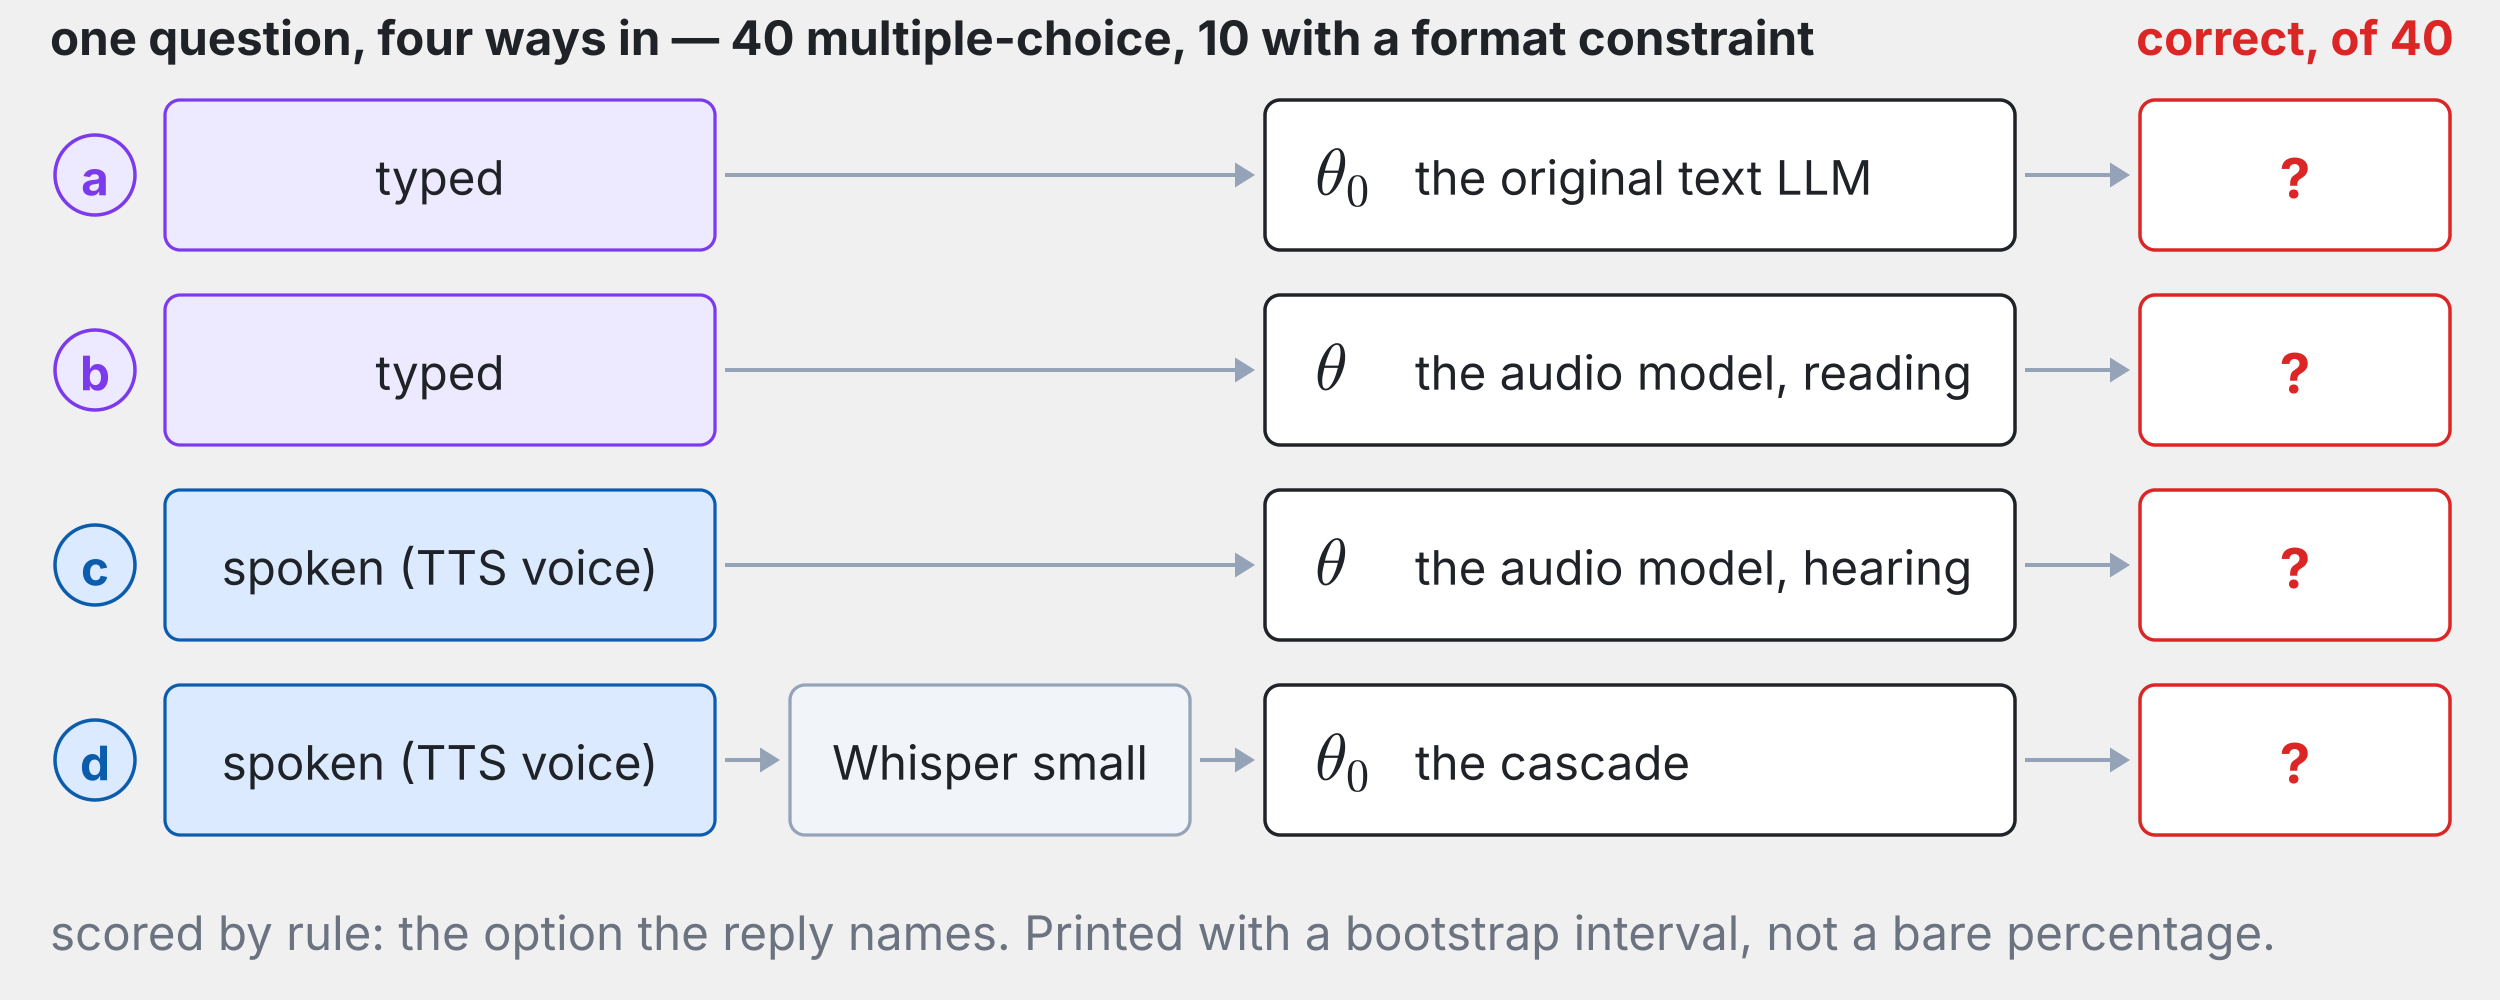
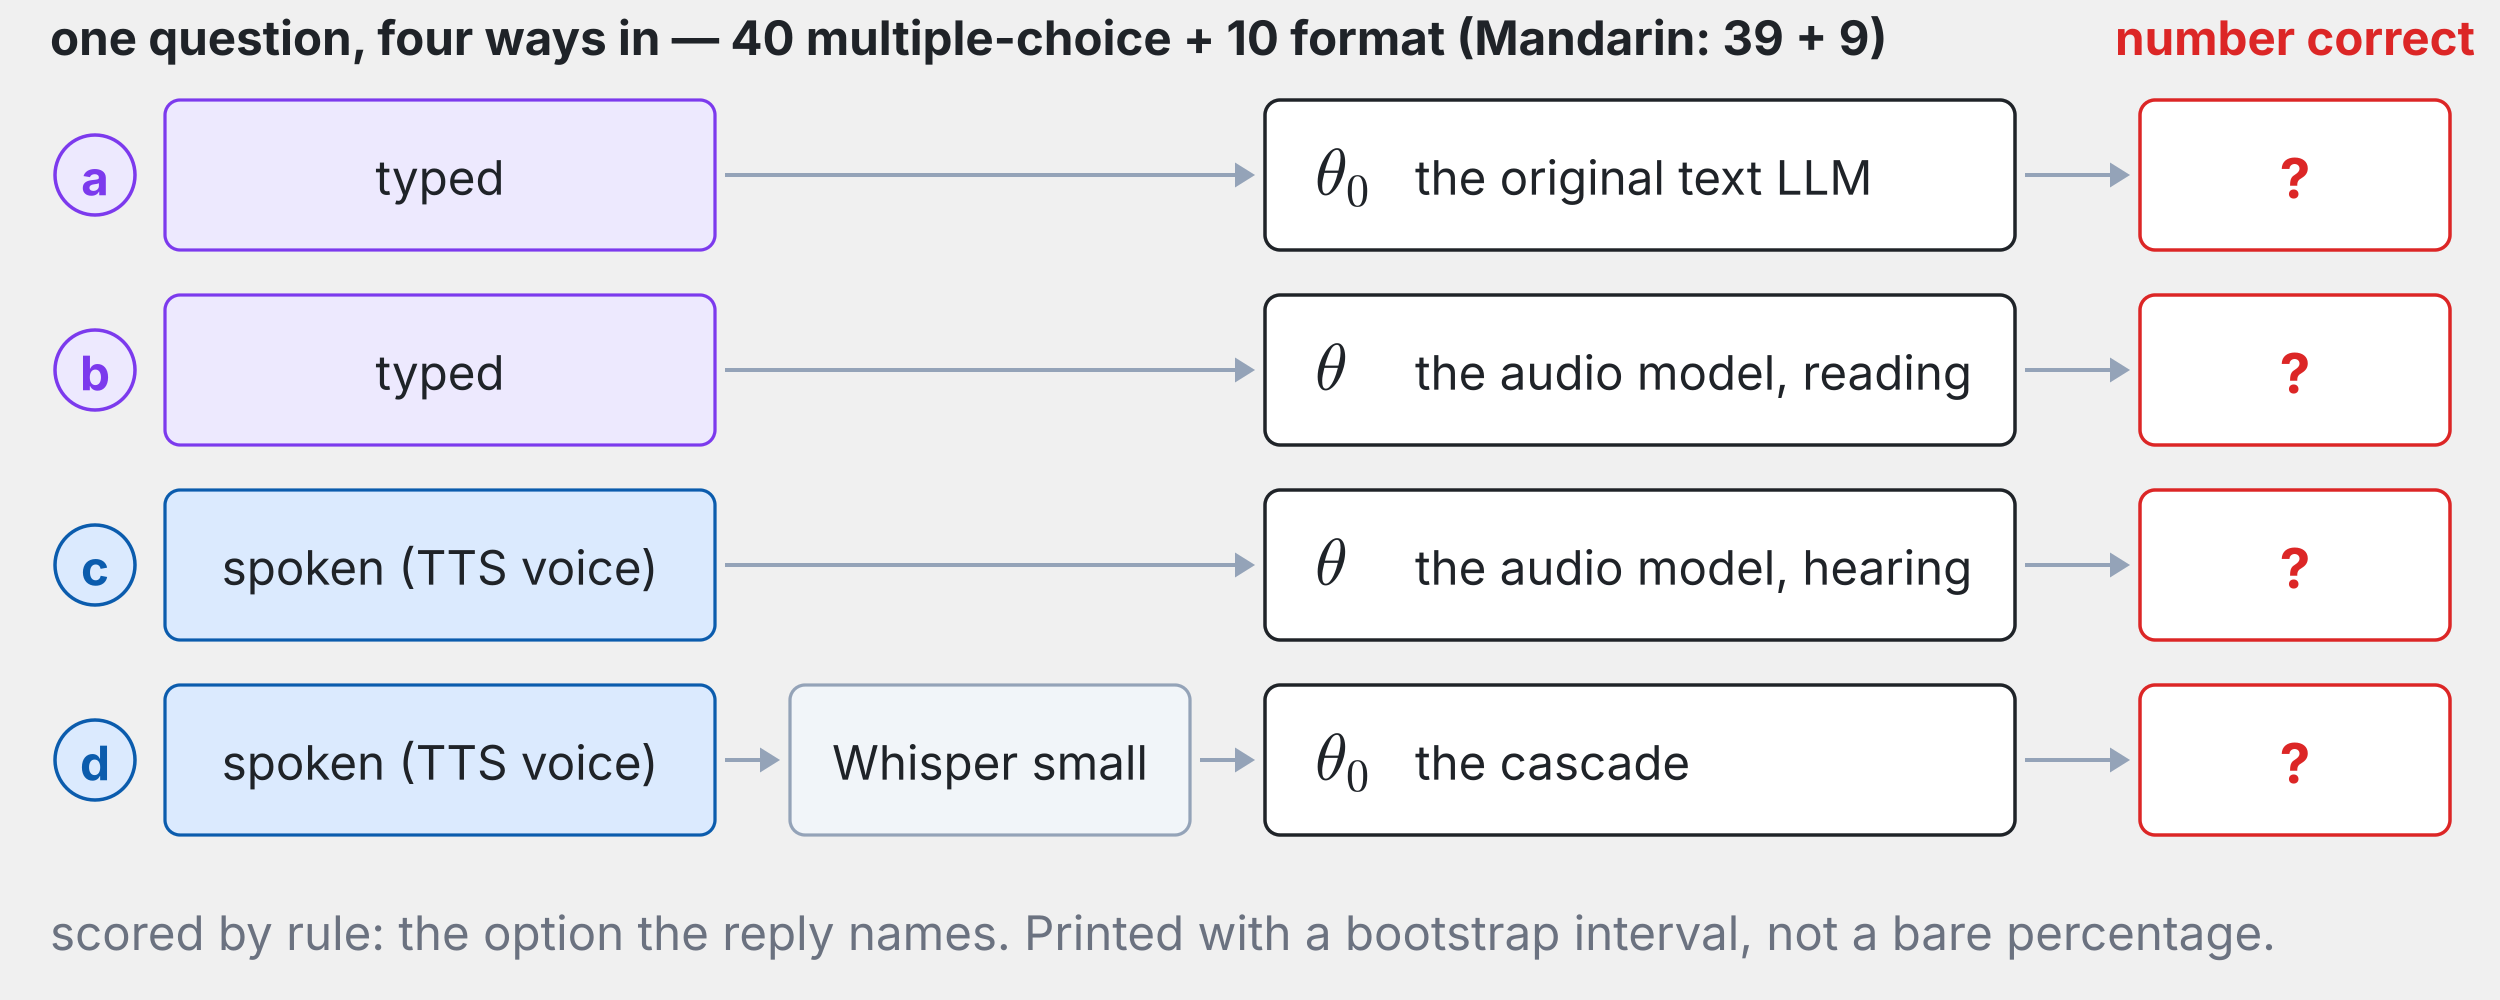
<svg xmlns="http://www.w3.org/2000/svg" xmlns:xlink="http://www.w3.org/1999/xlink" viewBox="0 0 1000 400" width="100%" role="img" font-family="system-ui,-apple-system,Segoe UI,sans-serif">
  <g class="fragment" data-fragment-index="0">
    <circle cx="38.0" cy="70.0" r="16.0" fill="#ede9fe" stroke="#7c3aed" stroke-width="1.4" />
    <text x="38.0" y="71.0" font-size="19" font-weight="700" fill="#7c3aed" text-anchor="middle" dominant-baseline="middle">a</text>
    <rect x="66.0" y="40.0" width="220.0" height="60.0" rx="6" fill="#ede9fe" stroke="#7c3aed" stroke-width="1.3" />
    <text x="176.0" y="71.0" font-size="19" font-weight="400" fill="#1f2328" text-anchor="middle" dominant-baseline="middle">typed</text>
    <line x1="290.0" y1="70.0" x2="494.0" y2="70.0" stroke="#94a3b8" stroke-width="1.6" />
    <polygon points="502.0,70.0 494.0,75.0 494.0,65.0" fill="#94a3b8" />
    <rect x="506.0" y="40.0" width="300.0" height="60.0" rx="6" fill="#ffffff" stroke="#1f2328" stroke-width="1.4" />
    <svg x="526" y="57.94" width="23.496" height="25.55" viewBox="0 0 23.496 25.55">
      <defs>
        <style type="text/css">*{stroke-linejoin: round; stroke-linecap: butt}</style>
      </defs>
      <g id="w11t30-figure_1">
        <g id="w11t30-patch_1">
          <path d="M 0 25.55  L 23.496 25.55  L 23.496 0  L 0 0  L 0 25.55  z " style="fill: none" />
        </g>
        <g id="w11t30-text_1">
          <g style="fill: #1f2328" transform="translate(0 20.05988) scale(0.264 -0.264)">
            <defs>
              <path id="w11t30-Cmmi10-b5" d="M 1031 -72  Q 741 -72 566 140  Q 391 353 323 653  Q 256 953 256 1247  L 256 1253  Q 256 1572 317 1915  Q 378 2259 493 2601  Q 609 2944 744 3213  Q 838 3400 986 3631  Q 1134 3863 1317 4064  Q 1500 4266 1711 4389  Q 1922 4513 2138 4513  L 2144 4513  Q 2375 4513 2529 4384  Q 2684 4256 2770 4056  Q 2856 3856 2890 3628  Q 2925 3400 2925 3194  Q 2925 2709 2794 2204  Q 2663 1700 2431 1228  Q 2344 1050 2189 809  Q 2034 569 1861 378  Q 1688 188 1472 58  Q 1256 -72 1038 -72  L 1031 -72  z M 1044 97  Q 1256 97 1451 323  Q 1647 550 1794 873  Q 1941 1197 2052 1536  Q 2163 1875 2216 2113  L 909 2113  Q 809 1709 753 1417  Q 697 1125 697 844  Q 697 97 1044 97  z M 959 2338  L 2272 2338  Q 2341 2619 2381 2808  Q 2422 2997 2450 3206  Q 2478 3416 2478 3597  Q 2478 4347 2138 4347  Q 1731 4347 1436 3692  Q 1141 3038 959 2338  z " transform="scale(0.015625)" />
              <path id="w11t30-Cmr10-30" d="M 1600 -141  Q 816 -141 533 504  Q 250 1150 250 2041  Q 250 2597 351 3087  Q 453 3578 754 3920  Q 1056 4263 1600 4263  Q 2022 4263 2290 4056  Q 2559 3850 2700 3523  Q 2841 3197 2892 2823  Q 2944 2450 2944 2041  Q 2944 1491 2842 1011  Q 2741 531 2444 195  Q 2147 -141 1600 -141  z M 1600 25  Q 1956 25 2131 390  Q 2306 756 2347 1200  Q 2388 1644 2388 2144  Q 2388 2625 2347 3031  Q 2306 3438 2132 3767  Q 1959 4097 1600 4097  Q 1238 4097 1063 3765  Q 888 3434 847 3029  Q 806 2625 806 2144  Q 806 1788 823 1472  Q 841 1156 916 820  Q 991 484 1158 254  Q 1325 25 1600 25  z " transform="scale(0.015625)" />
            </defs>
            <use xlink:href="#w11t30-Cmmi10-b5" transform="translate(0 0.484375)" />
            <use xlink:href="#w11t30-Cmr10-30" transform="translate(46.92383 -16.52188) scale(0.7)" />
          </g>
        </g>
      </g>
    </svg>
    <text x="566.0" y="71.0" font-size="19" font-weight="400" fill="#1f2328" text-anchor="start" dominant-baseline="middle">the original text LLM</text>
    <circle cx="38.0" cy="148.0" r="16.0" fill="#ede9fe" stroke="#7c3aed" stroke-width="1.4" />
    <text x="38.0" y="149.0" font-size="19" font-weight="700" fill="#7c3aed" text-anchor="middle" dominant-baseline="middle">b</text>
    <rect x="66.0" y="118.0" width="220.0" height="60.0" rx="6" fill="#ede9fe" stroke="#7c3aed" stroke-width="1.3" />
    <text x="176.0" y="149.0" font-size="19" font-weight="400" fill="#1f2328" text-anchor="middle" dominant-baseline="middle">typed</text>
    <line x1="290.0" y1="148.0" x2="494.0" y2="148.0" stroke="#94a3b8" stroke-width="1.6" />
    <polygon points="502.0,148.0 494.0,153.0 494.0,143.0" fill="#94a3b8" />
    <rect x="506.0" y="118.0" width="300.0" height="60.0" rx="6" fill="#ffffff" stroke="#1f2328" stroke-width="1.4" />
    <svg x="526" y="135.94" width="12.408" height="25.55" viewBox="0 0 12.408 25.55">
      <defs>
        <style type="text/css">*{stroke-linejoin: round; stroke-linecap: butt}</style>
      </defs>
      <g id="w11t31-figure_1">
        <g id="w11t31-patch_1">
          <path d="M 0 25.55  L 12.408 25.55  L 12.408 0  L 0 0  L 0 25.55  z " style="fill: none" />
        </g>
        <g id="w11t31-text_1">
          <g style="fill: #1f2328" transform="translate(0 20.05988) scale(0.264 -0.264)">
            <defs>
              <path id="w11t31-Cmmi10-b5" d="M 1031 -72  Q 741 -72 566 140  Q 391 353 323 653  Q 256 953 256 1247  L 256 1253  Q 256 1572 317 1915  Q 378 2259 493 2601  Q 609 2944 744 3213  Q 838 3400 986 3631  Q 1134 3863 1317 4064  Q 1500 4266 1711 4389  Q 1922 4513 2138 4513  L 2144 4513  Q 2375 4513 2529 4384  Q 2684 4256 2770 4056  Q 2856 3856 2890 3628  Q 2925 3400 2925 3194  Q 2925 2709 2794 2204  Q 2663 1700 2431 1228  Q 2344 1050 2189 809  Q 2034 569 1861 378  Q 1688 188 1472 58  Q 1256 -72 1038 -72  L 1031 -72  z M 1044 97  Q 1256 97 1451 323  Q 1647 550 1794 873  Q 1941 1197 2052 1536  Q 2163 1875 2216 2113  L 909 2113  Q 809 1709 753 1417  Q 697 1125 697 844  Q 697 97 1044 97  z M 959 2338  L 2272 2338  Q 2341 2619 2381 2808  Q 2422 2997 2450 3206  Q 2478 3416 2478 3597  Q 2478 4347 2138 4347  Q 1731 4347 1436 3692  Q 1141 3038 959 2338  z " transform="scale(0.015625)" />
            </defs>
            <use xlink:href="#w11t31-Cmmi10-b5" transform="translate(0 0.484375)" />
          </g>
        </g>
      </g>
    </svg>
    <text x="566.0" y="149.0" font-size="19" font-weight="400" fill="#1f2328" text-anchor="start" dominant-baseline="middle">the audio model, reading</text>
-     <text x="20.0" y="22.0" font-size="19" font-weight="700" fill="#1f2328" text-anchor="start" dominant-baseline="auto">one question, four ways in — 40 multiple-choice, 10 with a format constraint</text>
+     <text x="20.0" y="22.0" font-size="19" font-weight="700" fill="#1f2328" text-anchor="start" dominant-baseline="auto">one question, four ways in — 40 multiple-choice + 10 format (Mandarin: 39 + 9)</text>
  </g>
  <g class="fragment" data-fragment-index="1">
    <circle cx="38.0" cy="226.0" r="16.0" fill="#dbeafe" stroke="#0b5cad" stroke-width="1.4" />
    <text x="38.0" y="227.0" font-size="19" font-weight="700" fill="#0b5cad" text-anchor="middle" dominant-baseline="middle">c</text>
    <rect x="66.0" y="196.0" width="220.0" height="60.0" rx="6" fill="#dbeafe" stroke="#0b5cad" stroke-width="1.3" />
    <text x="176.0" y="227.0" font-size="19" font-weight="400" fill="#1f2328" text-anchor="middle" dominant-baseline="middle">spoken (TTS voice)</text>
    <line x1="290.0" y1="226.0" x2="494.0" y2="226.0" stroke="#94a3b8" stroke-width="1.6" />
    <polygon points="502.0,226.0 494.0,231.0 494.0,221.0" fill="#94a3b8" />
    <rect x="506.0" y="196.0" width="300.0" height="60.0" rx="6" fill="#ffffff" stroke="#1f2328" stroke-width="1.4" />
    <svg x="526" y="213.94" width="12.408" height="25.55" viewBox="0 0 12.408 25.55">
      <defs>
        <style type="text/css">*{stroke-linejoin: round; stroke-linecap: butt}</style>
      </defs>
      <g id="w11t32-figure_1">
        <g id="w11t32-patch_1">
          <path d="M 0 25.55  L 12.408 25.55  L 12.408 0  L 0 0  L 0 25.55  z " style="fill: none" />
        </g>
        <g id="w11t32-text_1">
          <g style="fill: #1f2328" transform="translate(0 20.05988) scale(0.264 -0.264)">
            <defs>
              <path id="w11t32-Cmmi10-b5" d="M 1031 -72  Q 741 -72 566 140  Q 391 353 323 653  Q 256 953 256 1247  L 256 1253  Q 256 1572 317 1915  Q 378 2259 493 2601  Q 609 2944 744 3213  Q 838 3400 986 3631  Q 1134 3863 1317 4064  Q 1500 4266 1711 4389  Q 1922 4513 2138 4513  L 2144 4513  Q 2375 4513 2529 4384  Q 2684 4256 2770 4056  Q 2856 3856 2890 3628  Q 2925 3400 2925 3194  Q 2925 2709 2794 2204  Q 2663 1700 2431 1228  Q 2344 1050 2189 809  Q 2034 569 1861 378  Q 1688 188 1472 58  Q 1256 -72 1038 -72  L 1031 -72  z M 1044 97  Q 1256 97 1451 323  Q 1647 550 1794 873  Q 1941 1197 2052 1536  Q 2163 1875 2216 2113  L 909 2113  Q 809 1709 753 1417  Q 697 1125 697 844  Q 697 97 1044 97  z M 959 2338  L 2272 2338  Q 2341 2619 2381 2808  Q 2422 2997 2450 3206  Q 2478 3416 2478 3597  Q 2478 4347 2138 4347  Q 1731 4347 1436 3692  Q 1141 3038 959 2338  z " transform="scale(0.015625)" />
            </defs>
            <use xlink:href="#w11t32-Cmmi10-b5" transform="translate(0 0.484375)" />
          </g>
        </g>
      </g>
    </svg>
    <text x="566.0" y="227.0" font-size="19" font-weight="400" fill="#1f2328" text-anchor="start" dominant-baseline="middle">the audio model, hearing</text>
    <circle cx="38.0" cy="304.0" r="16.0" fill="#dbeafe" stroke="#0b5cad" stroke-width="1.4" />
    <text x="38.0" y="305.0" font-size="19" font-weight="700" fill="#0b5cad" text-anchor="middle" dominant-baseline="middle">d</text>
    <rect x="66.0" y="274.0" width="220.0" height="60.0" rx="6" fill="#dbeafe" stroke="#0b5cad" stroke-width="1.3" />
    <text x="176.0" y="305.0" font-size="19" font-weight="400" fill="#1f2328" text-anchor="middle" dominant-baseline="middle">spoken (TTS voice)</text>
    <line x1="290.0" y1="304.0" x2="304.0" y2="304.0" stroke="#94a3b8" stroke-width="1.6" />
    <polygon points="312.0,304.0 304.0,309.0 304.0,299.0" fill="#94a3b8" />
    <rect x="316.0" y="274.0" width="160.0" height="60.0" rx="6" fill="#f1f5f9" stroke="#94a3b8" stroke-width="1.3" />
    <text x="396.0" y="305.0" font-size="19" font-weight="400" fill="#1f2328" text-anchor="middle" dominant-baseline="middle">Whisper small</text>
    <line x1="480.0" y1="304.0" x2="494.0" y2="304.0" stroke="#94a3b8" stroke-width="1.6" />
    <polygon points="502.0,304.0 494.0,309.0 494.0,299.0" fill="#94a3b8" />
    <rect x="506.0" y="274.0" width="300.0" height="60.0" rx="6" fill="#ffffff" stroke="#1f2328" stroke-width="1.4" />
    <svg x="526" y="291.94" width="23.496" height="25.55" viewBox="0 0 23.496 25.55">
      <defs>
        <style type="text/css">*{stroke-linejoin: round; stroke-linecap: butt}</style>
      </defs>
      <g id="w11t33-figure_1">
        <g id="w11t33-patch_1">
          <path d="M 0 25.55  L 23.496 25.55  L 23.496 0  L 0 0  L 0 25.55  z " style="fill: none" />
        </g>
        <g id="w11t33-text_1">
          <g style="fill: #1f2328" transform="translate(0 20.05988) scale(0.264 -0.264)">
            <defs>
              <path id="w11t33-Cmmi10-b5" d="M 1031 -72  Q 741 -72 566 140  Q 391 353 323 653  Q 256 953 256 1247  L 256 1253  Q 256 1572 317 1915  Q 378 2259 493 2601  Q 609 2944 744 3213  Q 838 3400 986 3631  Q 1134 3863 1317 4064  Q 1500 4266 1711 4389  Q 1922 4513 2138 4513  L 2144 4513  Q 2375 4513 2529 4384  Q 2684 4256 2770 4056  Q 2856 3856 2890 3628  Q 2925 3400 2925 3194  Q 2925 2709 2794 2204  Q 2663 1700 2431 1228  Q 2344 1050 2189 809  Q 2034 569 1861 378  Q 1688 188 1472 58  Q 1256 -72 1038 -72  L 1031 -72  z M 1044 97  Q 1256 97 1451 323  Q 1647 550 1794 873  Q 1941 1197 2052 1536  Q 2163 1875 2216 2113  L 909 2113  Q 809 1709 753 1417  Q 697 1125 697 844  Q 697 97 1044 97  z M 959 2338  L 2272 2338  Q 2341 2619 2381 2808  Q 2422 2997 2450 3206  Q 2478 3416 2478 3597  Q 2478 4347 2138 4347  Q 1731 4347 1436 3692  Q 1141 3038 959 2338  z " transform="scale(0.015625)" />
              <path id="w11t33-Cmr10-30" d="M 1600 -141  Q 816 -141 533 504  Q 250 1150 250 2041  Q 250 2597 351 3087  Q 453 3578 754 3920  Q 1056 4263 1600 4263  Q 2022 4263 2290 4056  Q 2559 3850 2700 3523  Q 2841 3197 2892 2823  Q 2944 2450 2944 2041  Q 2944 1491 2842 1011  Q 2741 531 2444 195  Q 2147 -141 1600 -141  z M 1600 25  Q 1956 25 2131 390  Q 2306 756 2347 1200  Q 2388 1644 2388 2144  Q 2388 2625 2347 3031  Q 2306 3438 2132 3767  Q 1959 4097 1600 4097  Q 1238 4097 1063 3765  Q 888 3434 847 3029  Q 806 2625 806 2144  Q 806 1788 823 1472  Q 841 1156 916 820  Q 991 484 1158 254  Q 1325 25 1600 25  z " transform="scale(0.015625)" />
            </defs>
            <use xlink:href="#w11t33-Cmmi10-b5" transform="translate(0 0.484375)" />
            <use xlink:href="#w11t33-Cmr10-30" transform="translate(46.92383 -16.52188) scale(0.7)" />
          </g>
        </g>
      </g>
    </svg>
    <text x="566.0" y="305.0" font-size="19" font-weight="400" fill="#1f2328" text-anchor="start" dominant-baseline="middle">the cascade</text>
  </g>
  <g class="fragment" data-fragment-index="2">
    <line x1="810.0" y1="70.0" x2="844.0" y2="70.0" stroke="#94a3b8" stroke-width="1.6" />
    <polygon points="852.0,70.0 844.0,75.0 844.0,65.0" fill="#94a3b8" />
    <rect x="856.0" y="40.0" width="124.0" height="60.0" rx="6" fill="#ffffff" stroke="#dc2626" stroke-width="1.4" />
    <text x="918.0" y="71.0" font-size="22" font-weight="700" fill="#dc2626" text-anchor="middle" dominant-baseline="middle">?</text>
    <line x1="810.0" y1="148.0" x2="844.0" y2="148.0" stroke="#94a3b8" stroke-width="1.6" />
    <polygon points="852.0,148.0 844.0,153.0 844.0,143.0" fill="#94a3b8" />
    <rect x="856.0" y="118.0" width="124.0" height="60.0" rx="6" fill="#ffffff" stroke="#dc2626" stroke-width="1.4" />
    <text x="918.0" y="149.0" font-size="22" font-weight="700" fill="#dc2626" text-anchor="middle" dominant-baseline="middle">?</text>
    <line x1="810.0" y1="226.0" x2="844.0" y2="226.0" stroke="#94a3b8" stroke-width="1.6" />
    <polygon points="852.0,226.0 844.0,231.0 844.0,221.0" fill="#94a3b8" />
    <rect x="856.0" y="196.0" width="124.0" height="60.0" rx="6" fill="#ffffff" stroke="#dc2626" stroke-width="1.4" />
    <text x="918.0" y="227.0" font-size="22" font-weight="700" fill="#dc2626" text-anchor="middle" dominant-baseline="middle">?</text>
    <line x1="810.0" y1="304.0" x2="844.0" y2="304.0" stroke="#94a3b8" stroke-width="1.6" />
    <polygon points="852.0,304.0 844.0,309.0 844.0,299.0" fill="#94a3b8" />
    <rect x="856.0" y="274.0" width="124.0" height="60.0" rx="6" fill="#ffffff" stroke="#dc2626" stroke-width="1.4" />
    <text x="918.0" y="305.0" font-size="22" font-weight="700" fill="#dc2626" text-anchor="middle" dominant-baseline="middle">?</text>
-     <text x="918.0" y="22.0" font-size="19" font-weight="700" fill="#dc2626" text-anchor="middle" dominant-baseline="auto">correct, of 40</text>
+     <text x="918.0" y="22.0" font-size="19" font-weight="700" fill="#dc2626" text-anchor="middle" dominant-baseline="auto">number correct</text>
    <text x="20.0" y="380.0" font-size="19" font-weight="400" fill="#6b7280" text-anchor="start" dominant-baseline="auto">scored by rule: the option the reply names. Printed with a bootstrap interval, not a bare percentage.</text>
  </g>
</svg>
